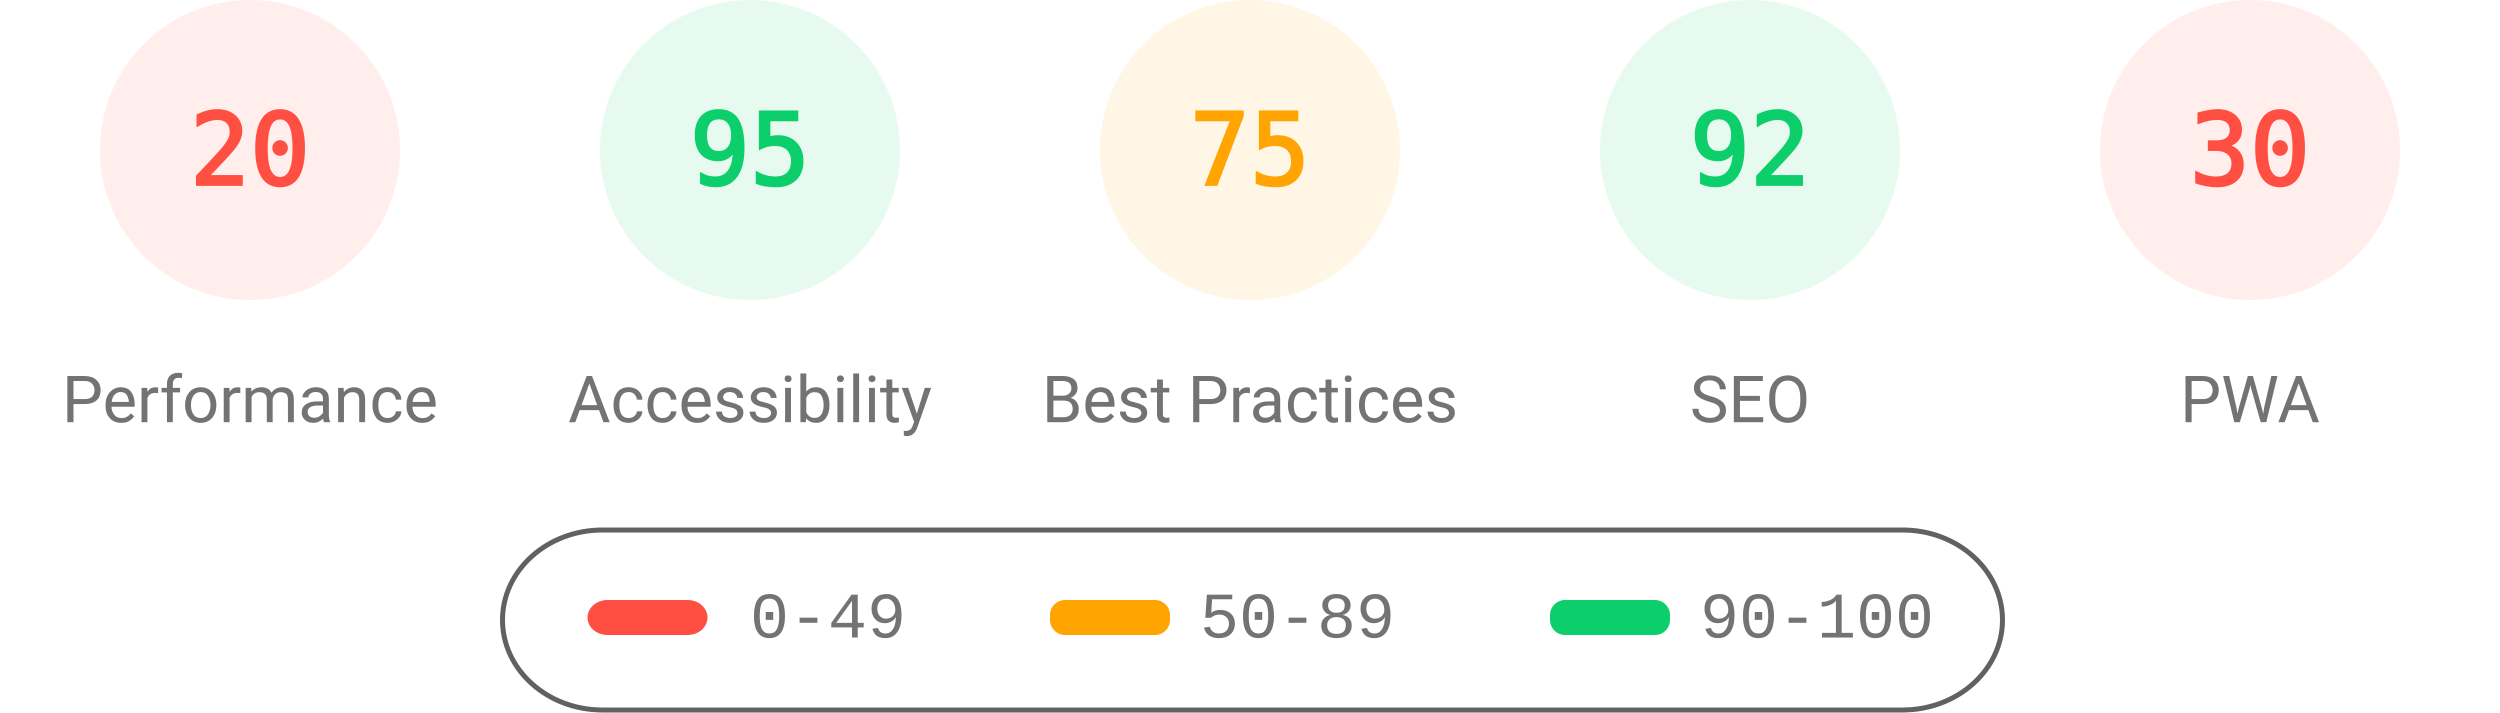
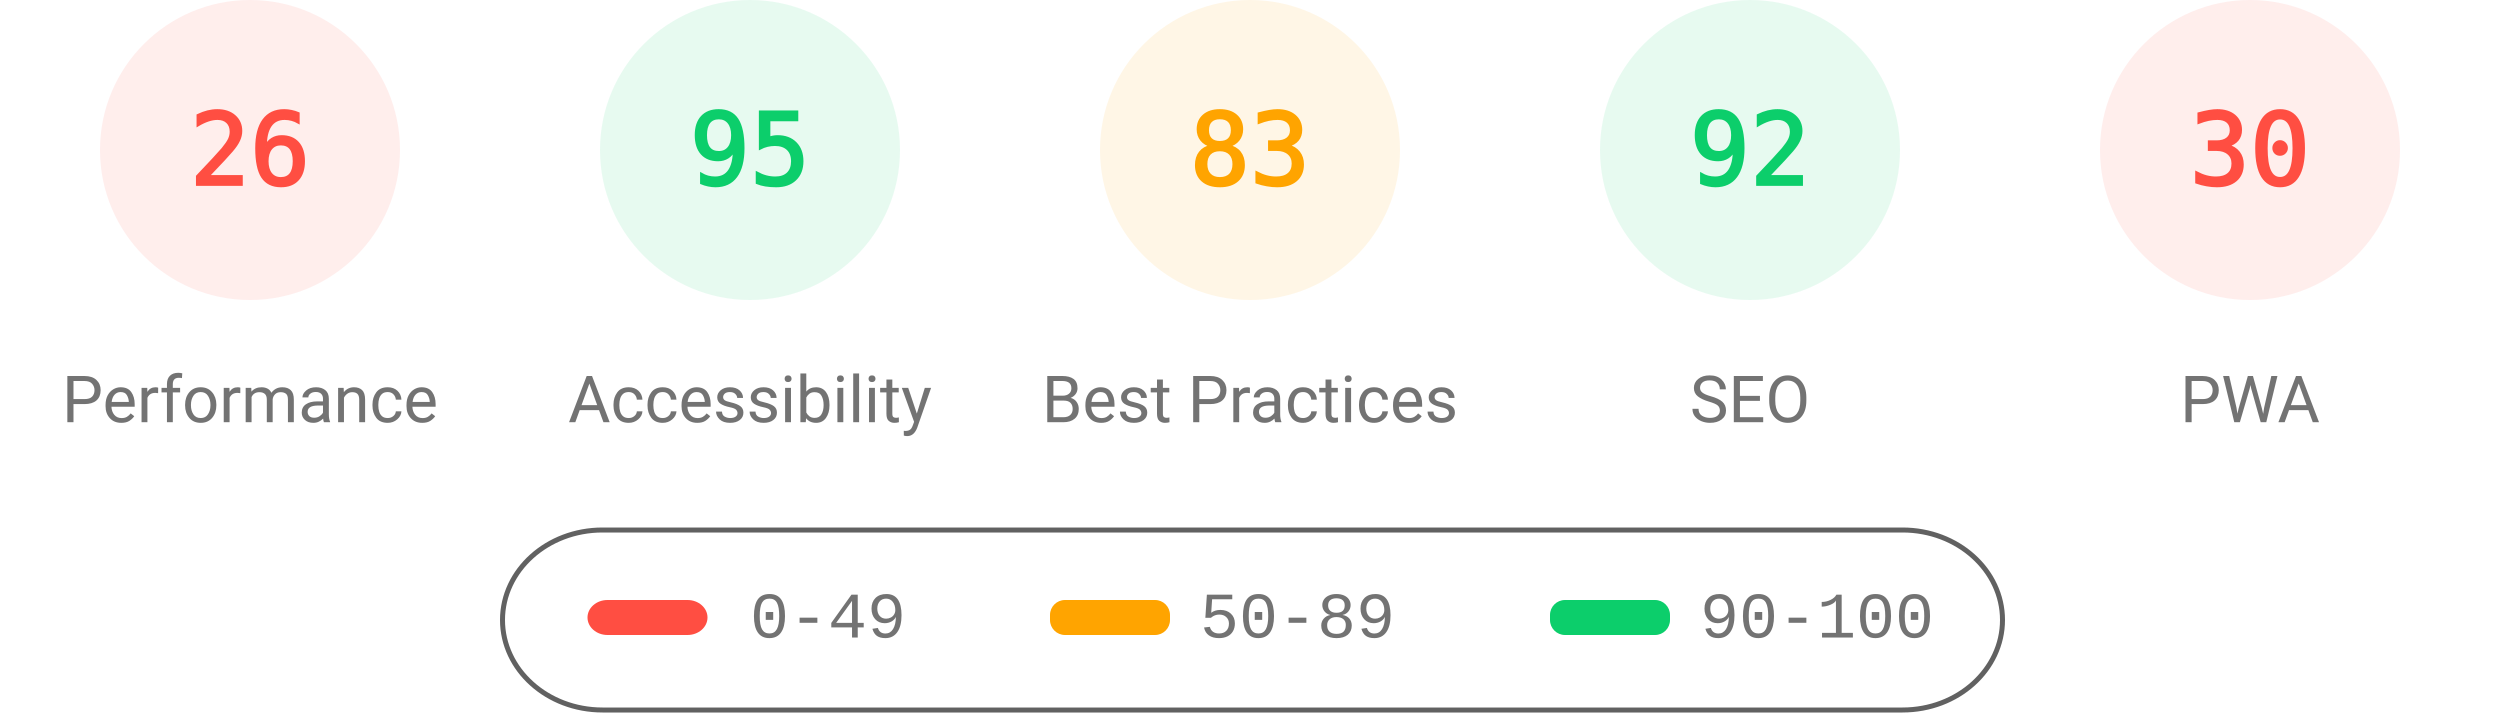
<svg xmlns="http://www.w3.org/2000/svg" fill="none" width="1000" height="285">
  <style>.gauge-base{opacity:.1}.gauge-arc{fill:none;animation-delay:250ms;stroke-linecap:round;transform:rotate(-90deg);transform-origin:100px 60px;animation:load-gauge 1s ease forwards}.guage-text{font-size:40px;font-family:monospace;text-align:center}.guage-red{color:#ff4e42;fill:#ff4e42;stroke:#ff4e42}.guage-orange{color:#ffa400;fill:#ffa400;stroke:#ffa400}.guage-green{color:#0cce6b;fill:#0cce6b;stroke:#0cce6b}.guage-undefined{color:#5c5c5c;fill:#5c5c5c;stroke:#5c5c5c}.guage-title{color:#737373;fill:#737373;stroke:none;font-size:26px;line-height:26px;font-family:Roboto,Halvetica,Arial,sans-serif}@keyframes load-gauge{from{stroke-dasharray:0 352.858}}</style>
  <svg class="guage-div guage-perf guage-red" viewBox="0 0 200 200" width="200" height="200">
    <circle class="gauge-base" r="56" cx="100" cy="60" stroke-width="8" />
-     <circle class="gauge-arc guage-arc-1" r="56" cx="100" cy="60" stroke-width="8" style="stroke-dasharray:70.372,351.858" />
-     <text class="guage-text" x="100" y="60" alignment-baseline="central" dominant-baseline="central" text-anchor="middle">20</text>
+     <circle class="gauge-arc guage-arc-1" r="56" cx="100" cy="60" stroke-width="8" style="stroke-dasharray:91.483,351.858" />
+     <text class="guage-text" x="100" y="60" alignment-baseline="central" dominant-baseline="central" text-anchor="middle">26</text>
    <text class="guage-title" x="100" y="160" alignment-baseline="central" dominant-baseline="central" text-anchor="middle">Performance</text>
  </svg>
  <svg class="guage-div guage-acc guage-green" viewBox="0 0 200 200" width="200" height="200" x="200">
    <circle class="gauge-base" r="56" cx="100" cy="60" stroke-width="8" />
    <circle class="gauge-arc guage-arc-2" r="56" cx="100" cy="60" stroke-width="8" style="stroke-dasharray:334.265,351.858" />
    <text class="guage-text" x="100" y="60" alignment-baseline="central" dominant-baseline="central" text-anchor="middle">95</text>
    <text class="guage-title" x="100" y="160" alignment-baseline="central" dominant-baseline="central" text-anchor="middle">Accessibility</text>
  </svg>
  <svg class="guage-div guage-best guage-orange" viewBox="0 0 200 200" width="200" height="200" x="400">
    <circle class="gauge-base" r="56" cx="100" cy="60" stroke-width="8" />
-     <circle class="gauge-arc guage-arc-3" r="56" cx="100" cy="60" stroke-width="8" style="stroke-dasharray:263.893,351.858" />
-     <text class="guage-text" x="100" y="60" alignment-baseline="central" dominant-baseline="central" text-anchor="middle">75</text>
+     <circle class="gauge-arc guage-arc-3" r="56" cx="100" cy="60" stroke-width="8" style="stroke-dasharray:292.042,351.858" />
+     <text class="guage-text" x="100" y="60" alignment-baseline="central" dominant-baseline="central" text-anchor="middle">83</text>
    <text class="guage-title" x="100" y="160" alignment-baseline="central" dominant-baseline="central" text-anchor="middle">Best Practices</text>
  </svg>
  <svg class="guage-div guage-seo guage-green" viewBox="0 0 200 200" width="200" height="200" x="600">
    <circle class="gauge-base" r="56" cx="100" cy="60" stroke-width="8" />
    <circle class="gauge-arc guage-arc-4" r="56" cx="100" cy="60" stroke-width="8" style="stroke-dasharray:323.709,351.858" />
    <text class="guage-text" x="100" y="60" alignment-baseline="central" dominant-baseline="central" text-anchor="middle">92</text>
    <text class="guage-title" x="100" y="160" alignment-baseline="central" dominant-baseline="central" text-anchor="middle">SEO</text>
  </svg>
  <svg class="guage-div guage-pwa guage-red" viewBox="0 0 200 200" width="200" height="200" x="800">
    <circle class="gauge-base" r="56" cx="100" cy="60" stroke-width="8" />
    <circle class="gauge-arc guage-arc-4" r="56" cx="100" cy="60" stroke-width="8" style="stroke-dasharray:105.557,351.858" />
    <text class="guage-text" x="100" y="60" alignment-baseline="central" dominant-baseline="central" text-anchor="middle">30</text>
    <text class="guage-title" x="100" y="160" alignment-baseline="central" dominant-baseline="central" text-anchor="middle">PWA</text>
  </svg>
  <svg width="604" height="76" x="200" y="210">
    <path fill="none" id="canvas_background" d="M-1-1h604v80H-1z" />
    <rect fill-opacity="0" stroke="#616161" stroke-width="2" rx="40" id="svg_2" height="72" width="600" y="2" x="1" fill="#000" />
    <rect stroke="#000" rx="8" id="svg_3" height="14" width="48" y="30" x="35" stroke-opacity="null" stroke-width="0" fill="#ff4e42" />
    <rect stroke="#000" rx="6" id="svg_4" height="14" width="48" y="30" x="220" stroke-opacity="null" stroke-width="0" fill="#ffa400" />
    <rect stroke="#000" rx="6" id="svg_5" height="14" width="48" y="30" x="420" stroke-opacity="null" stroke-width="0" fill="#0cce6b" />
    <text xml:space="preserve" text-anchor="start" font-family="'Courier New', Courier, monospace" font-size="26" id="svg_6" y="45" x="100" stroke-opacity="null" stroke-width="0" stroke="#000" fill="#737373">0-49</text>
    <text xml:space="preserve" text-anchor="start" font-family="'Courier New', Courier, monospace" font-size="26" id="svg_7" y="45" x="280" stroke-opacity="null" stroke-width="0" stroke="#000" fill="#737373">50-89</text>
    <text xml:space="preserve" text-anchor="start" font-family="'Courier New', Courier, monospace" font-size="26" id="svg_8" y="45" x="480" stroke-opacity="null" stroke-width="0" stroke="#000" fill="#737373">90-100</text>
  </svg>
</svg>
